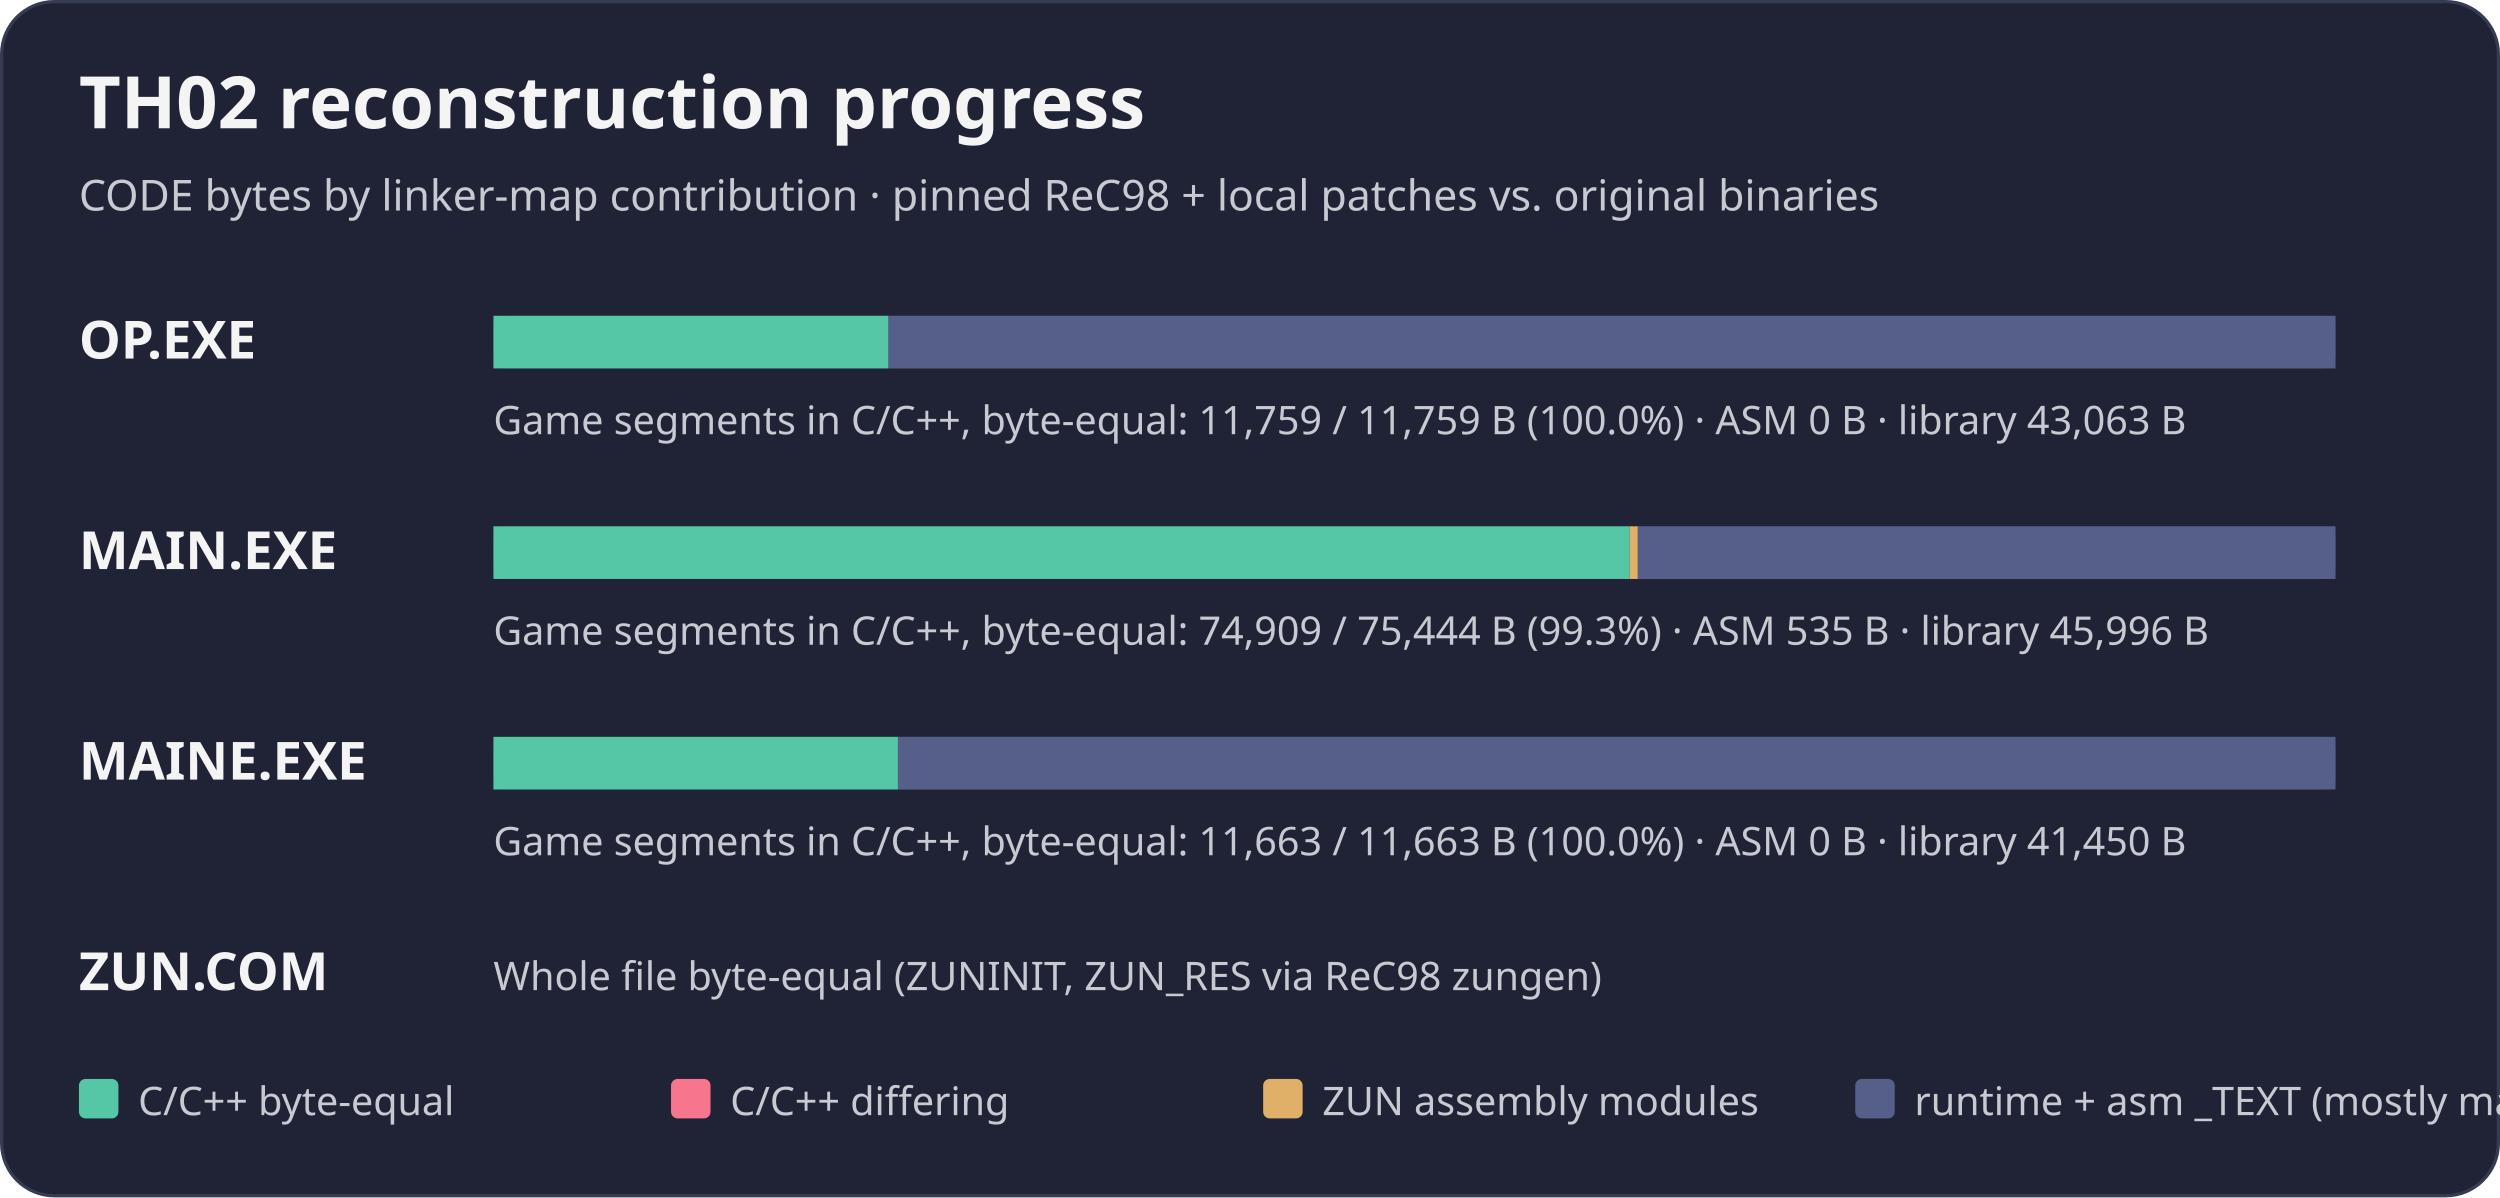
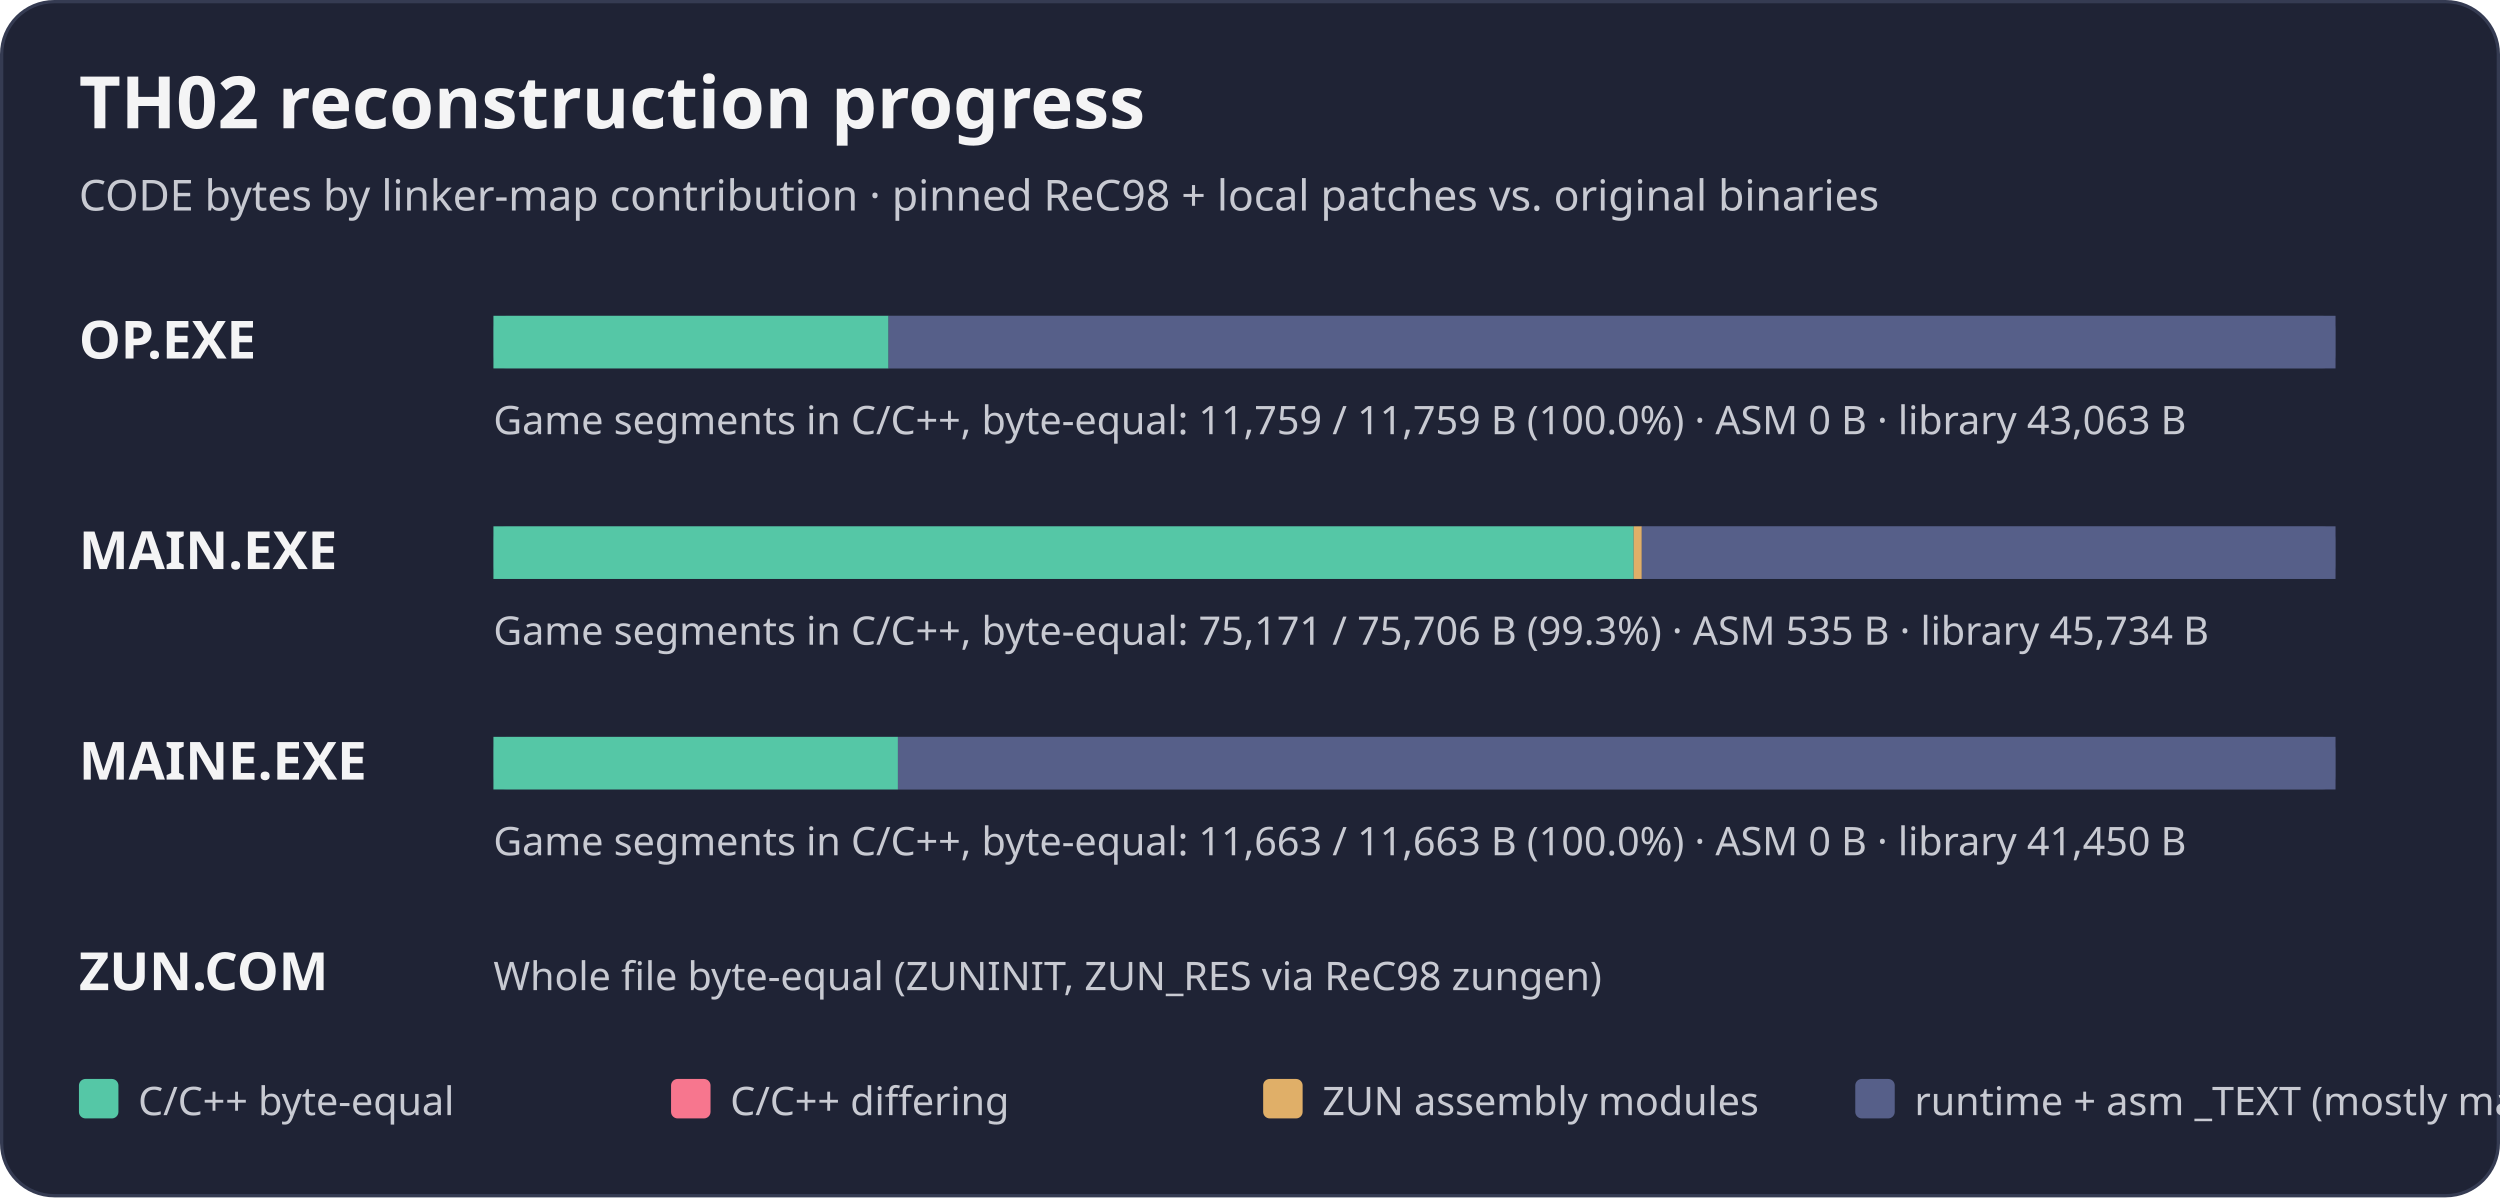
<svg xmlns="http://www.w3.org/2000/svg" width="760" height="364" viewBox="0 0 760 364" role="img" aria-label="TH02 reconstruction progress">
  <rect x="0.5" y="0.5" width="759" height="363" rx="16" fill="#1f2335" stroke="#353b52" />
  <text x="24" y="39" fill="#f4f4f5" font-family="sans-serif" font-size="22" font-weight="600">TH02 reconstruction progress</text>
  <text x="24" y="64" fill="#c8cad2" font-family="sans-serif" font-size="13">CODE bytes by linker-map contribution · pinned ReC98 + local patches vs. original binaries</text>
  <text x="24" y="109" fill="#f4f4f5" font-family="sans-serif" font-size="16" font-weight="600">OP.EXE</text>
  <rect x="150" y="96" width="560" height="16" rx="4" fill="#353b52" />
  <rect x="150.00" y="96" width="120.12" height="16" fill="#55c7a6" />
  <rect x="270.12" y="96" width="439.88" height="16" fill="#565f89" />
  <text x="150" y="132" fill="#c8cad2" font-family="sans-serif" font-size="12">Game segments in C/C++, byte-equal: 11,759 / 11,759 B (100.0%) · ASM 0 B · library 43,063 B</text>
  <text x="24" y="173" fill="#f4f4f5" font-family="sans-serif" font-size="16" font-weight="600">MAIN.EXE</text>
  <rect x="150" y="160" width="560" height="16" rx="4" fill="#353b52" />
-   <rect x="150.00" y="160" width="345.43" height="16" fill="#55c7a6" />
-   <rect x="495.43" y="160" width="2.47" height="16" fill="#e0af68" />
-   <rect x="497.90" y="160" width="212.10" height="16" fill="#565f89" />
-   <text x="150" y="196" fill="#c8cad2" font-family="sans-serif" font-size="12">Game segments in C/C++, byte-equal: 74,909 / 75,444 B (99.3%) · ASM 535 B · library 45,996 B</text>
+   <rect x="150.00" y="160" width="346.64" height="16" fill="#55c7a6" />
+   <rect x="496.64" y="160" width="2.47" height="16" fill="#e0af68" />
+   <rect x="499.11" y="160" width="210.89" height="16" fill="#565f89" />
+   <text x="150" y="196" fill="#c8cad2" font-family="sans-serif" font-size="12">Game segments in C/C++, byte-equal: 75,171 / 75,706 B (99.3%) · ASM 535 B · library 45,734 B</text>
  <text x="24" y="237" fill="#f4f4f5" font-family="sans-serif" font-size="16" font-weight="600">MAINE.EXE</text>
  <rect x="150" y="224" width="560" height="16" rx="4" fill="#353b52" />
  <rect x="150.00" y="224" width="122.97" height="16" fill="#55c7a6" />
  <rect x="272.97" y="224" width="437.03" height="16" fill="#565f89" />
  <text x="150" y="260" fill="#c8cad2" font-family="sans-serif" font-size="12">Game segments in C/C++, byte-equal: 11,663 / 11,663 B (100.0%) · ASM 0 B · library 41,450 B</text>
  <text x="24" y="301" fill="#f4f4f5" font-family="sans-serif" font-size="16" font-weight="600">ZUN.COM</text>
  <text x="150" y="301" fill="#c8cad2" font-family="sans-serif" font-size="12">Whole file byte-equal (ZUNINIT, ZUN_RES via ReC98 zungen)</text>
  <rect x="24" y="328" width="12" height="12" rx="2" fill="#55c7a6" />
  <text x="42" y="339" fill="#c8cad2" font-family="sans-serif" font-size="12">C/C++ byte-equal</text>
  <rect x="204" y="328" width="12" height="12" rx="2" fill="#f7768e" />
  <text x="222" y="339" fill="#c8cad2" font-family="sans-serif" font-size="12">C/C++ differing</text>
  <rect x="384" y="328" width="12" height="12" rx="2" fill="#e0af68" />
  <text x="402" y="339" fill="#c8cad2" font-family="sans-serif" font-size="12">ZUN assembly modules</text>
  <rect x="564" y="328" width="12" height="12" rx="2" fill="#565f89" />
  <text x="582" y="339" fill="#c8cad2" font-family="sans-serif" font-size="12">runtime + asm _TEXT (mostly master.lib)</text>
</svg>
